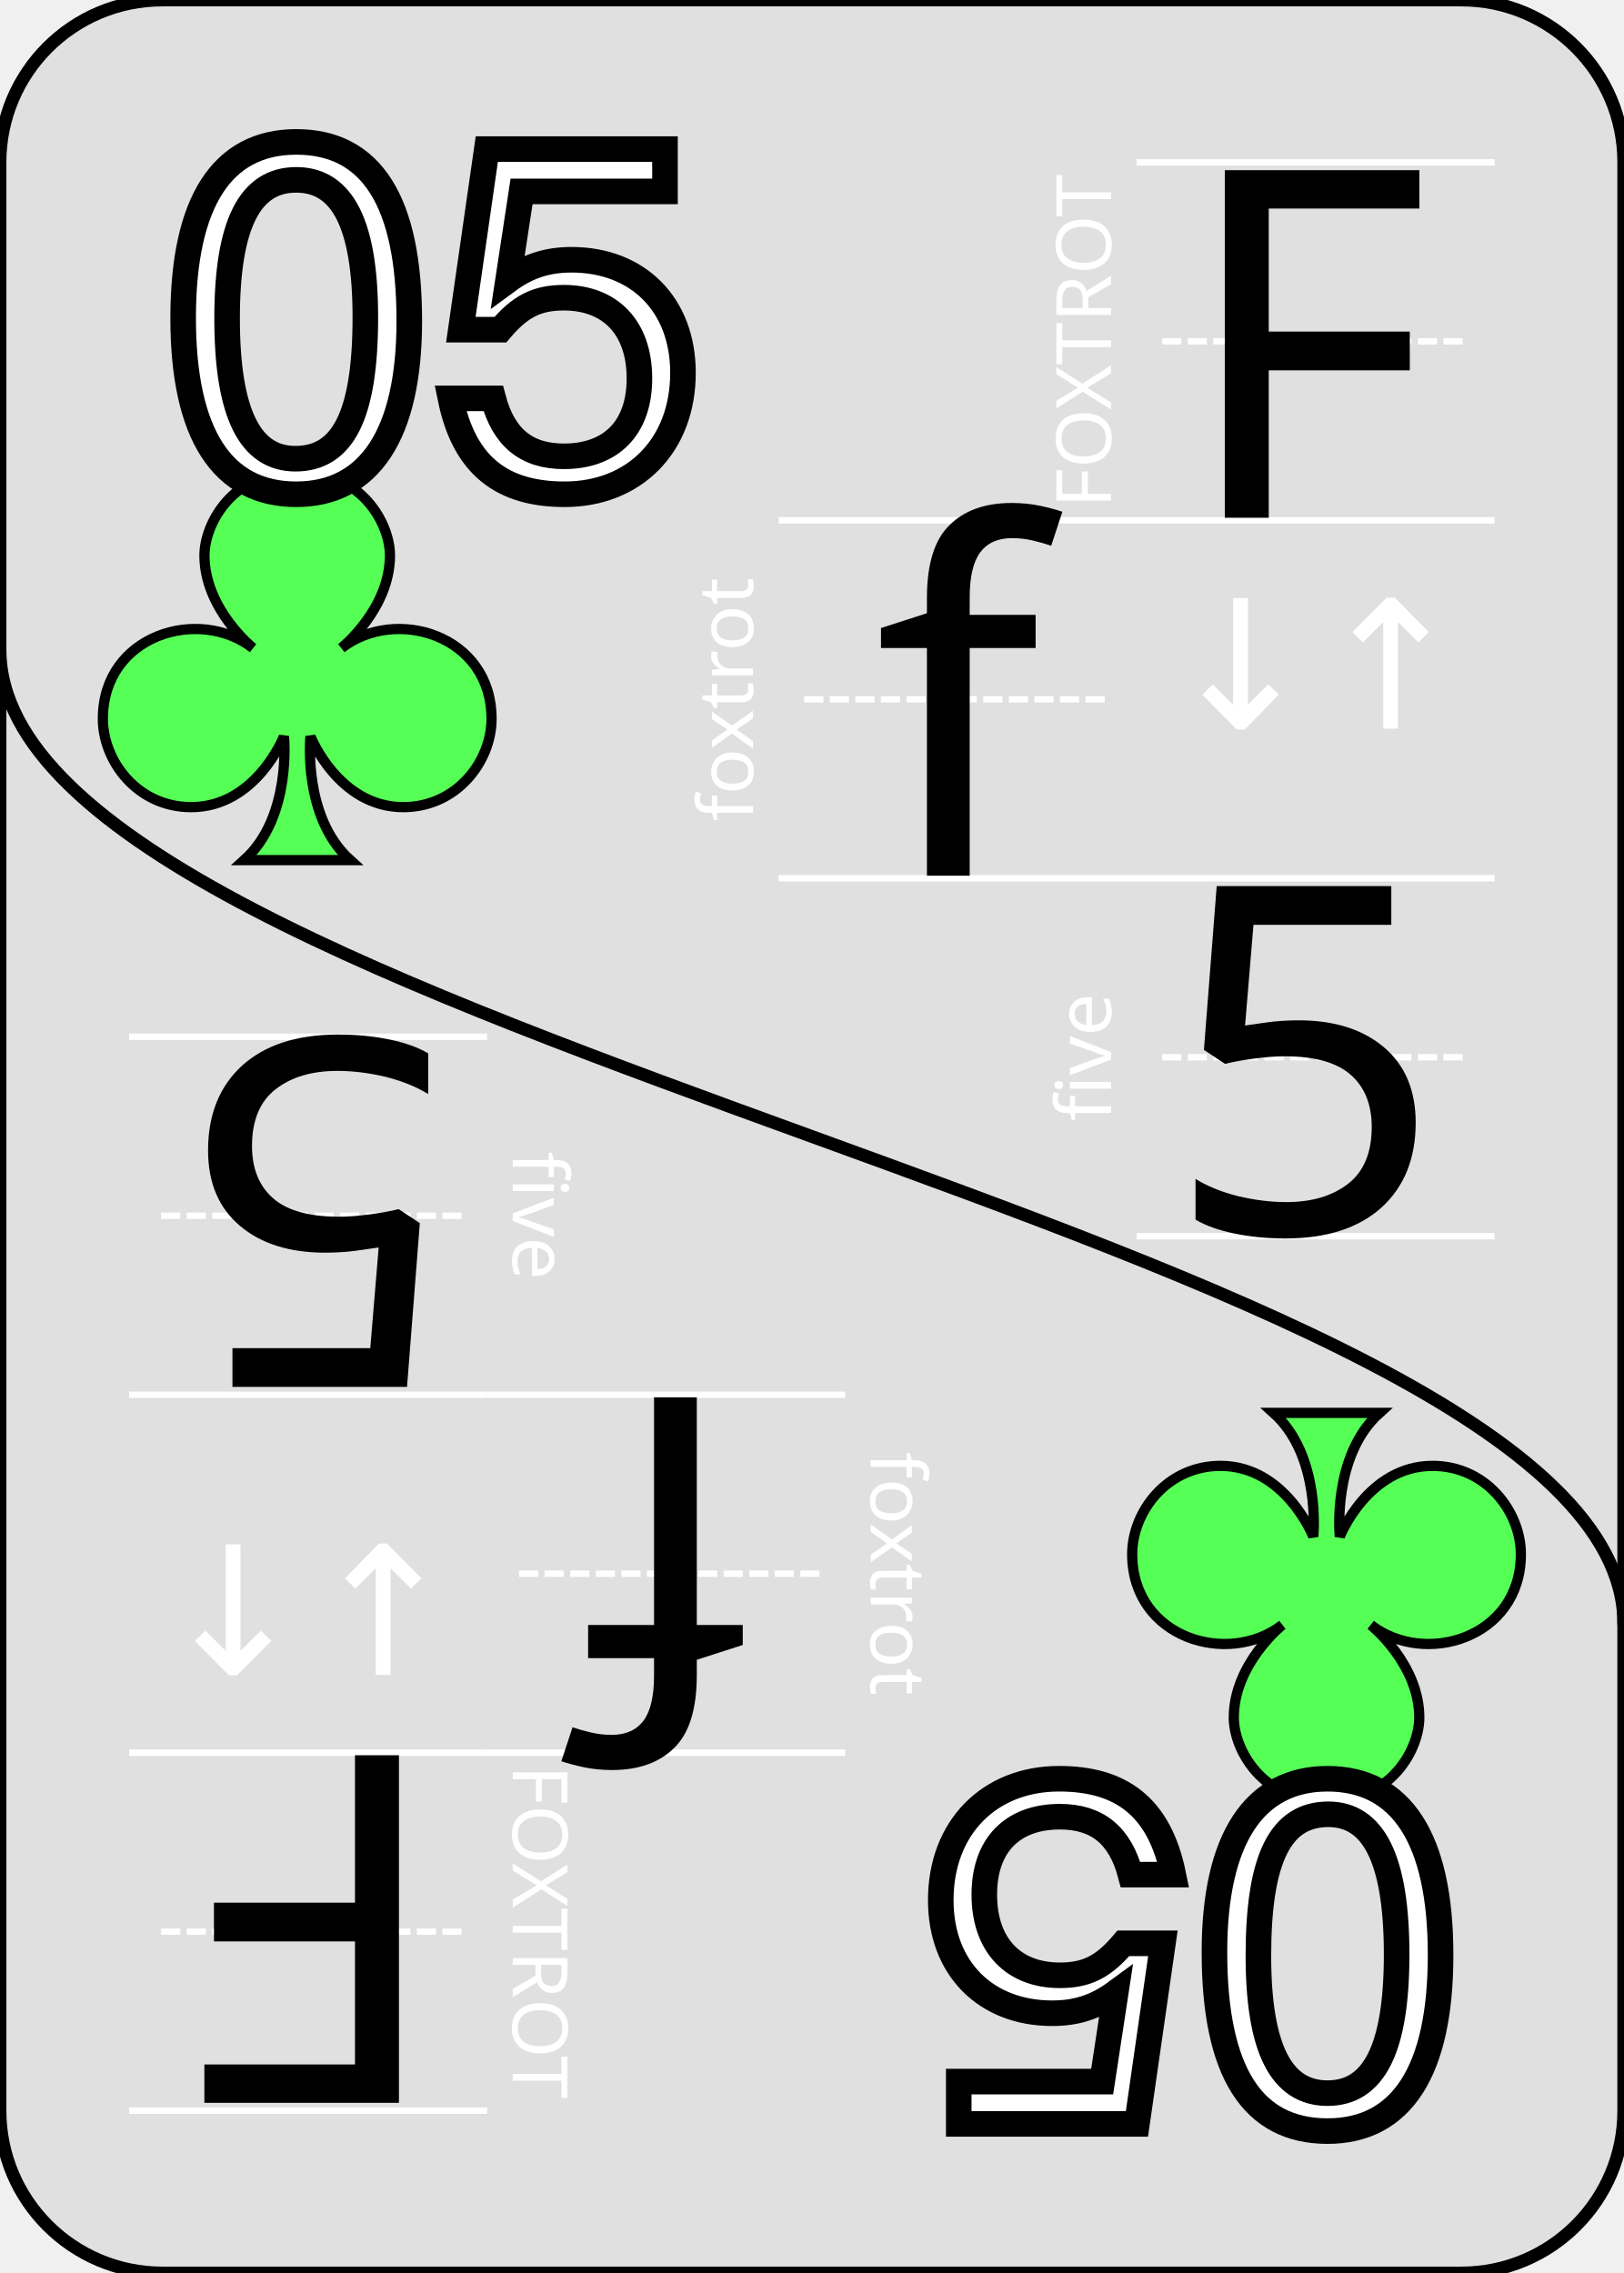
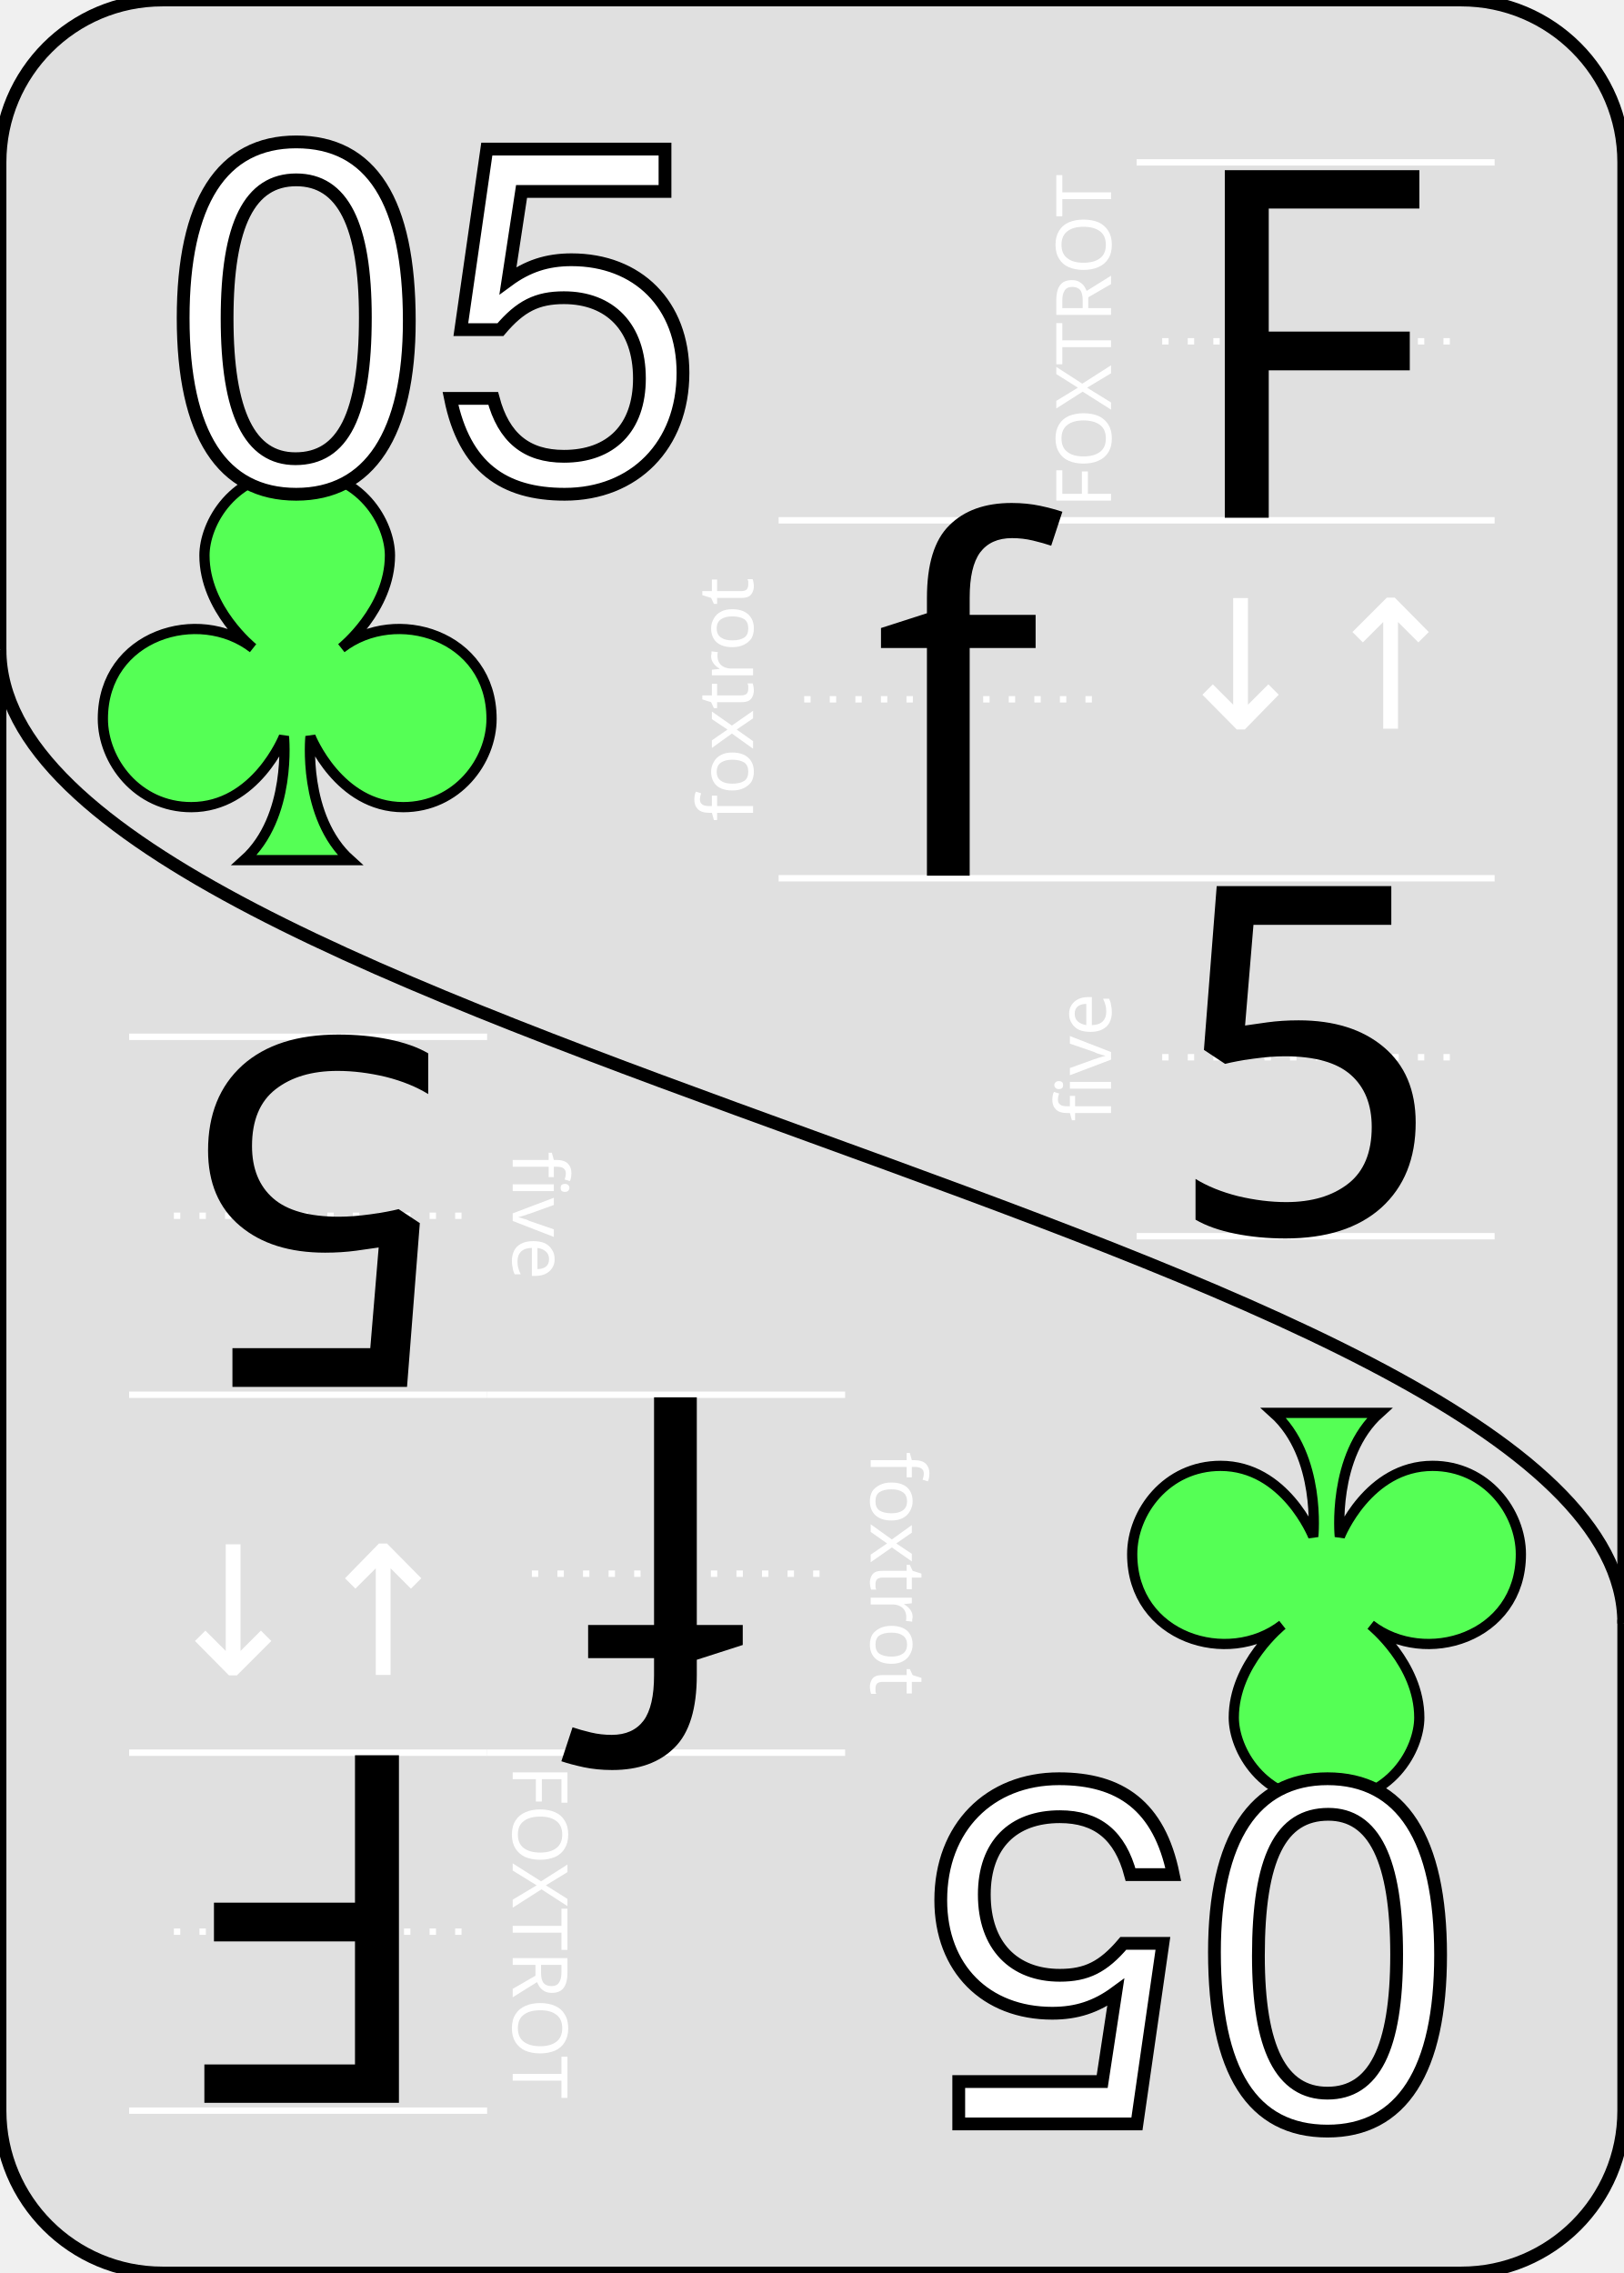
<svg xmlns="http://www.w3.org/2000/svg" xmlns:xlink="http://www.w3.org/1999/xlink" width="2.5in" height="3.5in" viewBox="0 0 63.5 88.9" version="1.1" id="svg1547">
-   <defs id="defs1544">
-     <g id="heart-full" transform="translate(-7,-14)">
-       <path style="fill:none;stroke:#000000;stroke-width:1.0;stroke-linecap:butt;stroke-linejoin:miter;stroke-opacity:1" d="M 7,14 C -5.5,3.5 2,-3 7,2 12,-3 19.5,3.5 7,14 Z" />
+   <style>
+    text { font-family:'Helvetica Neue'; font-size:19.05; line-height:1; fill:#000000;fill-opacity:1;stroke:none; }
+    g.emoji path, g.emoji ellipse, g.emoji circle  { fill:none;stroke:#000000;stroke-width:1.0;stroke-linecap:round;stroke-miterlimit:4;stroke-dasharray:none;stroke-opacity:1 }
+    text.number { fill:#ffffff;fill-opacity:1;stroke:#000000;stroke-width:0.5; }
+    g#formats-dark text { font-size:7px;fill:#ffffff; }
+    g#thumb-up text, g#thumb-down text { font-size:7px; }
+    path  { fill:none;stroke:#000000;stroke-width:1.0;stroke-linecap:butt;stroke-linejoin:miter;stroke-opacity:1; }
+    path.suit { fill:#808080;stroke:#000000;stroke-width:0.5; }
+    g#border path  { fill:#e0e0e0;fill-opacity:1;stroke:#000000;stroke-width:0.5;stroke-opacity:1;stroke-miterlimit:4;stroke-dasharray:none; }
+    g#lines path { fill:none;stroke:#ffffff;stroke-width:0.25;stroke-linecap:butt;stroke-linejoin:miter;stroke-miterlimit:4;stroke-dasharray:none;stroke-dashoffset:0;stroke-opacity:1 }
+    g#lines-dark path { fill:none;stroke:#000000;stroke-width:0.5;stroke-linecap:butt;stroke-linejoin:miter;stroke-miterlimit:4;stroke-dasharray:none;stroke-dashoffset:0;stroke-opacity:1; }
+    g#lines path.lines-center { stroke-dasharray:0.25, 0.75;}
+   </style>
+   <defs>
+     <g id="heart-full" class="emoji" transform="translate(-7,-14)">
+       <path d="M 7,14 C -5.5,3.5 2,-3 7,2 12,-3 19.5,3.5 7,14 Z" />
    </g>
-     <g id="heart-broken" transform="translate(-7,-14)">
-       <path style="fill:none;stroke:#000000;stroke-width:1;stroke-linecap:butt;stroke-linejoin:miter;stroke-opacity:1" d="M 3.119,0.918 C -0.516,1.134 -2.304,6.546 6.573,13.572 L 10.056,6.195 5.805,7.761 6.763,2.319 C 5.546,1.284 4.244,0.851 3.119,0.918 Z" />
-       <path style="fill:none;stroke:#000000;stroke-width:1;stroke-linecap:butt;stroke-linejoin:miter;stroke-opacity:1" d="M 11.598,-0.031 C 10.627,-0.087 9.524,0.229 8.459,0.983 L 6.937,5.754 12.36,4.47 6.655,12.992 c 0.148,0.146 0.298,0.292 0.453,0.44 C 17.163,6.008 15.371,0.19 11.598,-0.031 Z" />
+     <g id="heart-broken" class="emoji" transform="translate(-7,-14)">
+       <path d="M 3.119,0.918 C -0.516,1.134 -2.304,6.546 6.573,13.572            L 10.056,6.195 5.805,7.761 6.763,2.319            C 5.546,1.284 4.244,0.851 3.119,0.918 Z" />
+       <path d="M 11.598,-0.031 C 10.627,-0.087 9.524,0.229 8.459,0.983            L 6.937,5.754 12.36,4.47 6.655,12.992            c 0.148,0.146 0.298,0.292 0.453,0.44            C 17.163,6.008 15.371,0.19 11.598,-0.031 Z" />
    </g>
-     <g id="thumb">
-       <path style="fill:none;stroke:#000000;stroke-width:1;stroke-linecap:butt;stroke-linejoin:miter;stroke-opacity:1;stroke-miterlimit:4;stroke-dasharray:none" d="m 0.25,6 h 4 C 3.761,3.426 2.261,0.331 6.095,0.464 9.005,0.565 8.214,3.28 7.75,6 c 3,0 7,1 4,3 1,1 1,1 0,2 2,1 2,3 -11.5,2 z" id="thumb-hand" />
-       <path style="fill:none;stroke:#000000;stroke-width:0.5;stroke-linecap:butt;stroke-linejoin:miter;stroke-opacity:1;stroke-miterlimit:4;stroke-dasharray:none" d="m 4.722,1.807 c 0,0 0.175,2.379 1.03,2.351 0.834,-0.027 0.855,-2.351 0.855,-2.351 z" id="thumb-nail" />
+     <g id="thumb" class="emoji">
+       <path d="m 0.25,6 h 4 C 3.761,3.426 2.261,0.331 6.095,0.464           9.005,0.565 8.214,3.28 7.75,6 c 3,0 7,1 4,3 1,1 1,1 0,2 2,1 2,3 -11.5,2 z" id="thumb-hand" />
+       <path style="stroke-width:0.5" d="m 4.722,1.807 c 0,0 0.175,2.379 1.03,2.351           0.834,-0.027 0.855,-2.351 0.855,-2.351 z" id="thumb-nail" />
    </g>
-     <g id="thumb-up" transform="translate(-7,-14)">
-       <use x="0" y="0" xlink:href="#thumb" />
-       <text xml:space="preserve" text-anchor="middle" style="font-size:7px;line-height:1;font-family:sans-serif;fill:#000000;fill-opacity:1;stroke:#ffffff;stroke-width:0;stroke-miterlimit:4;stroke-dasharray:none;stroke-opacity:1" x="6" y="12">+1</text>
+     <g id="thumb-up" class="emoji" transform="translate(-7,-14)">
+       <use xlink:href="#thumb" />
+       <text text-anchor="middle" x="6" y="12">+1</text>
    </g>
-     <g id="thumb-down" transform="translate(-7,-14)">
-       <use x="0" y="0" transform="matrix(1,0,0,-1,0,14)" xlink:href="#thumb" />
-       <text xml:space="preserve" text-anchor="middle" style="font-size:7px;line-height:1;font-family:sans-serif;fill:#000000;fill-opacity:1;stroke:#ffffff;stroke-width:0;stroke-miterlimit:4;stroke-dasharray:none;stroke-opacity:1" x="7" y="7">-1</text>
+     <g id="thumb-down" class="emoji" transform="translate(-7,-14)">
+       <use transform="matrix(1,0,0,-1,0,14)" xlink:href="#thumb" />
+       <text text-anchor="middle" x="7" y="7">-1</text>
    </g>
-     <g id="sad" transform="translate(-7,-14)">
-       <ellipse style="fill:none;stroke:#000000;stroke-width:1.0;stroke-linecap:round;stroke-miterlimit:4;stroke-dasharray:none;stroke-dashoffset:3.467;stroke-opacity:1" id="sad-right-eye" cx="9.5" cy="4" rx="0.25" ry="0.75" />
-       <ellipse style="fill:none;stroke:#000000;stroke-width:1.0;stroke-linecap:round;stroke-miterlimit:4;stroke-dasharray:none;stroke-dashoffset:3.467;stroke-opacity:1" id="sad-left-eye" cx="4.5" cy="4" rx="0.25" ry="0.75" />
-       <circle style="fill:none;stroke:#000000;stroke-width:1.0;stroke-linecap:round;stroke-miterlimit:4;stroke-dasharray:none;stroke-dashoffset:3.467;stroke-opacity:1" id="sad-face" cx="7" cy="7" r="7" />
-       <path style="fill:none;stroke:#000000;stroke-width:1.0;stroke-linecap:round;stroke-linejoin:miter;stroke-miterlimit:4;stroke-dasharray:none;stroke-opacity:1" d="m 3,10 c 1.5,-3 6,-3 8,0" id="sad-frown" />
+     <g id="sad" class="emoji" transform="translate(-7,-14)">
+       <ellipse id="sad-right-eye" cx="9.5" cy="4" rx="0.25" ry="0.75" />
+       <ellipse id="sad-left-eye" cx="4.5" cy="4" rx="0.25" ry="0.75" />
+       <circle id="sad-face" cx="7" cy="7" r="7" />
+       <path d="m 3,10 c 1.5,-3 6,-3 8,0" id="sad-frown" />
    </g>
-     <g id="happy" transform="translate(-7,-14)">
-       <ellipse style="fill:none;stroke:#000000;stroke-width:1.0;stroke-linecap:round;stroke-miterlimit:4;stroke-dasharray:none;stroke-dashoffset:3.467;stroke-opacity:1" id="happy-right-eye" cx="9.5" cy="4" rx="0.25" ry="0.75" />
-       <ellipse style="fill:none;stroke:#000000;stroke-width:1.0;stroke-linecap:round;stroke-miterlimit:4;stroke-dasharray:none;stroke-dashoffset:3.467;stroke-opacity:1" id="happy-left-eye" cx="4.5" cy="4" rx="0.25" ry="0.75" />
-       <circle style="fill:none;stroke:#000000;stroke-width:1.0;stroke-linecap:round;stroke-miterlimit:4;stroke-dasharray:none;stroke-dashoffset:3.467;stroke-opacity:1" id="happy-face" cx="7" cy="7" r="7" />
-       <path style="fill:none;stroke:#000000;stroke-width:1.0;stroke-linecap:round;stroke-linejoin:miter;stroke-miterlimit:4;stroke-dasharray:none;stroke-opacity:1" d="m 3,8 c 1.5,4 6,4 8,0" id="happy-smile" />
+     <g id="happy" class="emoji" transform="translate(-7,-14)">
+       <ellipse id="happy-right-eye" cx="9.5" cy="4" rx="0.25" ry="0.75" />
+       <ellipse id="happy-left-eye" cx="4.5" cy="4" rx="0.25" ry="0.75" />
+       <circle id="happy-face" cx="7" cy="7" r="7" />
+       <path d="m 3,8 c 1.5,4 6,4 8,0" id="happy-smile" />
    </g>
-     <path id="suit-heart" transform="translate(-2.5,-14)" style="fill:#ff5555;stroke:#000000;stroke-width:0.5;stroke-linecap:butt;stroke-linejoin:miter;stroke-opacity:1" d="M 7,14 C -5.5,3.5 2,-3 7,2 12,-3 19.5,3.5 7,14 Z" />
-     <path id="suit-club" transform="translate(1,0) scale(0.80)" d="m 7.5,-8 c 0,0 2.375,-1.9 2.375,-4.534               0,-1.542 -1.369,-4.102 -4.534,-4.102 -3.165,0 -4.534,2.561               -4.534,4.102 0,2.634 2.375,4.534 2.375,4.534               -2.638,-2.055 -7.341,-0.652 -7.341,3.455 0,2.056 1.68,4.318               4.318,4.318 3.165,0 4.534,-3.455 4.534,-3.455 0,0 0.402,3.938               -1.943,6.046 h 5.182 c -2.345,-2.107 -1.943,-6.046 -1.943,-6.046 0,0               1.369,3.455 4.534,3.455 2.639,0 4.318,-2.263 4.318,-4.318 0,-4.107               -4.703,-5.51 -7.341,-3.455 z" style="fill:#55ff55;fill-opacity:1;stroke:#000000;stroke-width:0.5;stroke-linecap:butt;stroke-linejoin:miter;stroke-miterlimit:4;stroke-dasharray:none;stroke-opacity:1" />
-     <path style="fill:#5555ff;fill-opacity:1;stroke:#000000;stroke-width:0.5px;stroke-linecap:butt;stroke-linejoin:miter;stroke-opacity:1" d="m 5.29,1.75 -8,-12 8,-5 8,5 z" id="suit-diamond" />
-     <path transform="matrix(0.2,0,0,0.2,-2.5,-15)" style="fill:#555555;fill-opacity:1;stroke:#000000;stroke-width:2.5px;stroke-linecap:butt;stroke-linejoin:miter;stroke-opacity:1" d="M 13.112,27.126 C -17.91,53.625 12.262,72.925 36.79,60.273 36.665,66.67 30.803,72.893 27.039,78.719 H 53.521 C 49.644,73.056 42.911,66.689 42.933,60.273 67.975,72.301 94.607,51.326 66.821,27.126 52.332,13.835 43.275,3.494 39.861,-0.021 36.748,3.406 28.454,13.485 13.112,27.126 Z" id="suit-spade" />
+     <path id="suit-heart" class="suit" style="fill:#ff5555" transform="translate(-2.5,-14)" d="M 7,14 C -5.5,3.5 2,-3 7,2 12,-3 19.5,3.5 7,14 Z" />
+     <path id="suit-club" class="suit" style="fill:#55ff55" transform="translate(1,0) scale(0.80)" d="m 7.5,-8 c 0,0 2.375,-1.9 2.375,-4.534               0,-1.542 -1.369,-4.102 -4.534,-4.102 -3.165,0 -4.534,2.561               -4.534,4.102 0,2.634 2.375,4.534 2.375,4.534               -2.638,-2.055 -7.341,-0.652 -7.341,3.455 0,2.056 1.68,4.318               4.318,4.318 3.165,0 4.534,-3.455 4.534,-3.455 0,0 0.402,3.938               -1.943,6.046 h 5.182 c -2.345,-2.107 -1.943,-6.046 -1.943,-6.046 0,0               1.369,3.455 4.534,3.455 2.639,0 4.318,-2.263 4.318,-4.318 0,-4.107               -4.703,-5.51 -7.341,-3.455 z" />
+     <path id="suit-diamond" class="suit" style="fill:#5555ff" d="m 5.29,1.75 -8,-12 8,-5 8,5 z" />
+     <path id="suit-spade" class="suit" style="fill:#555555; stroke-width: 2.5;" transform="matrix(0.2,0,0,0.2,-2.5,-15)" d="M 13.112,27.126 C -17.91,53.625 12.262,72.925 36.79,60.273 36.665,66.67 30.803,72.893 27.039,78.719 H 53.521 C 49.644,73.056 42.911,66.689 42.933,60.273 67.975,72.301 94.607,51.326 66.821,27.126 52.332,13.835 43.275,3.494 39.861,-0.021 36.748,3.406 28.454,13.485 13.112,27.126 Z" />
    <g id="lines">
-       <path style="fill:none;stroke:#ffffff;stroke-width:0.25;stroke-linecap:butt;stroke-linejoin:miter;stroke-miterlimit:4;stroke-dasharray:none;stroke-dashoffset:0;stroke-opacity:1" d="m 0,0 14,0" id="path957-3" />
-       <path style="fill:none;stroke:#ffffff;stroke-width:0.25;stroke-linecap:butt;stroke-linejoin:miter;stroke-miterlimit:4;stroke-dasharray:0.75, 0.25;stroke-dashoffset:0;stroke-opacity:1" d="m 1,7 12,0" id="path957-2-2-2" />
-       <path style="fill:none;stroke:#ffffff;stroke-width:0.25;stroke-linecap:butt;stroke-linejoin:miter;stroke-miterlimit:4;stroke-dasharray:none;stroke-dashoffset:0;stroke-opacity:1" d="m 0,14 14,0" id="path957-2-99" />
+       <path d="m 0,0 14,0" />
+       <path class="lines-center" d="m 1,7 12,0" />
+       <path d="m 0,14 14,0" />
    </g>
    <g id="lines-dark">
-       <path style="fill:none;stroke:#000000;stroke-width:0.5;stroke-linecap:butt;stroke-linejoin:miter;stroke-miterlimit:4;stroke-dasharray:none;stroke-dashoffset:0;stroke-opacity:1" d="m 0,0 14,0" id="path957-3" />
-       <path style="fill:none;stroke:#000000;stroke-width:0.5;stroke-linecap:butt;stroke-linejoin:miter;stroke-miterlimit:4;stroke-dasharray:none;stroke-dashoffset:0;stroke-opacity:1" d="m 0,14 14,0" id="path957-2-99" />
+       <path d="m 0,0 14,0" id="path957-3" />
+       <path d="m 0,14 14,0" />
    </g>
    <g id="translate-text">
      <text xml:space="preserve" style="font-size:19.05px;line-height:1;font-family:sans-serif;fill:#000000;fill-opacity:1;stroke:#ffffff;stroke-width:0;stroke-miterlimit:4;stroke-dasharray:none;stroke-opacity:1" x="37.45" y="34.25" text-anchor="middle" id="translate">f</text>
      <text xml:space="preserve" style="font-size:19.05px;line-height:1;font-family:sans-serif;fill:#000000;fill-opacity:1;stroke:#ffffff;stroke-width:0;stroke-miterlimit:4;stroke-dasharray:none;stroke-opacity:1" x="51" y="20.25" text-anchor="middle" id="translate-up">F</text>
      <text xml:space="preserve" style="font-size:19.05px;line-height:1;font-family:sans-serif;fill:#000000;fill-opacity:1;stroke:#ffffff;stroke-width:0;stroke-miterlimit:4;stroke-dasharray:none;stroke-opacity:1" x="51" y="48.25" text-anchor="middle" id="translate-down">5</text>
    </g>
    <g id="translate-pics">
      <use x="37.45" y="34.25" xlink:href="#f" id="pic" />
      <use x="51" y="20.25" xlink:href="#F" id="pic-up" />
      <use x="51" y="48.25" xlink:href="#5" id="pic-down" />
    </g>
    <g id="formats">
      <g id="formats-up" transform="translate(44.45,6.35)">
        <use xlink:href="#lines" id="lines-up" />
        <text transform="rotate(-90) translate(-7,-1)" xml:space="preserve" text-anchor="middle" style="font-size:3px;line-height:1;font-family:sans-serif;fill:#ffffff;fill-opacity:1;stroke:#ffffff;stroke-width:0;stroke-miterlimit:4;stroke-dasharray:none;stroke-opacity:1">FOXTROT</text>
      </g>
      <g id="formats-plain" transform="translate(30.45,20.35)">
        <use xlink:href="#lines" id="lines-plain" />
        <text transform="rotate(-90) translate(-7,-1)" xml:space="preserve" text-anchor="middle" style="font-size:3px;line-height:1;font-family:sans-serif;fill:#ffffff;fill-opacity:1;stroke:#ffffff;stroke-width:0;stroke-miterlimit:4;stroke-dasharray:none;stroke-opacity:1">foxtrot</text>
      </g>
      <g id="formats-down" transform="translate(44.45,34.35)">
        <use xlink:href="#lines" id="lines-down" />
        <text transform="rotate(-90) translate(-7,-1)" xml:space="preserve" text-anchor="middle" style="font-size:3px;line-height:1;font-family:sans-serif;fill:#ffffff;fill-opacity:1;stroke:#ffffff;stroke-width:0;stroke-miterlimit:4;stroke-dasharray:none;stroke-opacity:1">five</text>
      </g>
      <text xml:space="preserve" text-anchor="middle" style="font-size:7px;line-height:1;font-family:sans-serif;fill:#ffffff;fill-opacity:1;stroke:#ffffff;stroke-width:0;stroke-miterlimit:4;stroke-dasharray:none;stroke-opacity:1" x="51.45" y="28.50">↓↑</text>
    </g>
    <g id="formats-dark">
      <g id="formats-dark-up" transform="translate(44.45,6.35)">
        <use xlink:href="#lines-dark" id="lines-dark-up" />
-         <text transform="translate(16,9)" xml:space="preserve" text-anchor="end" style="font-size:7px;line-height:1;font-family:sans-serif;fill:#ffffff;fill-opacity:1;stroke:#ffffff;stroke-width:0;stroke-miterlimit:4;stroke-dasharray:none;stroke-opacity:1">FOXTROT</text>
+         <text transform="translate(16,9)" xml:space="preserve" text-anchor="end">FOXTROT</text>
      </g>
      <g id="formats-dark-plain" transform="translate(30.45,20.35)">
        <use xlink:href="#lines-dark" id="lines-dark-plain" />
-         <text transform="translate(16,9)" xml:space="preserve" text-anchor="end" style="font-size:7px;line-height:1;font-family:sans-serif;fill:#ffffff;fill-opacity:1;stroke:#ffffff;stroke-width:0;stroke-miterlimit:4;stroke-dasharray:none;stroke-opacity:1">foxtrot</text>
+         <text transform="translate(16,9)" xml:space="preserve" text-anchor="end">foxtrot</text>
      </g>
      <g id="formats-dark-down" transform="translate(44.45,34.35)">
        <use xlink:href="#lines-dark" id="lines-dark-down" />
-         <text transform="translate(16,9)" xml:space="preserve" text-anchor="end" style="font-size:7px;line-height:1;font-family:sans-serif;fill:#ffffff;fill-opacity:1;stroke:#ffffff;stroke-width:0;stroke-miterlimit:4;stroke-dasharray:none;stroke-opacity:1">five</text>
+         <text transform="translate(16,9)" xml:space="preserve" text-anchor="end">five</text>
      </g>
-       <text xml:space="preserve" text-anchor="middle" style="font-size:25.4px;line-height:1;font-family:sans-serif;fill:#000000;fill-opacity:1;stroke:#ffffff;stroke-width:0;stroke-miterlimit:4;stroke-dasharray:none;stroke-opacity:1" x="51.45" y="36">↓↑</text>
+       <text xml:space="preserve" text-anchor="middle" style="fill:#000000;font-size:150%" x="51.45" y="36">↓↑</text>
    </g>
  </defs>
  <g id="layer1">
-     <path id="border" d="m 6.35,0 h 50.8 a 6.35,6.35 45 0 1 6.35,6.35 v 76.2 a 6.35,6.35 135 0 1 -6.35,6.35 H 6.35 A 6.35,6.35 45 0 1 0,82.55 V 6.35 A 6.35,6.35 135 0 1 6.35,0 Z" style="fill:#e0e0e0;fill-opacity:1;stroke:#000000;stroke-width:0.5;stroke-opacity:1;stroke-miterlimit:4;stroke-dasharray:none" />
-     <path style="fill:none;stroke:#000000;stroke-width:0.5;stroke-linecap:round;stroke-linejoin:miter;stroke-miterlimit:4;stroke-dasharray:none;stroke-opacity:1" d="M 0,25.4 C 0,40.4 63.5,48.5 63.5,63.5" id="separator" />
+     <g id="border">
+       <path id="border-card" d="m 6.35,0 h 50.8 a 6.35,6.35 45 0 1 6.35,6.35 v 76.2 a 6.35,6.35 135 0 1 -6.35,6.35 H 6.35 A 6.35,6.35 45 0 1 0,82.55 V 6.35 A 6.35,6.35 135 0 1 6.35,0 Z" />
+       <path id="border-separator" d="M 0,25.4 C 0,40.4 63.5,48.5 63.5,63.5" />
+     </g>
    <g id="upward">
      <use xlink:href="#formats" />
      <g id="suite-number" transform="translate(6.35,19.05)">
        <use x="0" y="12.7" xlink:href="#suit-club" id="suit" />
-         <text xml:space="preserve" style="font-style:normal;font-variant:normal;font-weight:normal;font-stretch:normal;font-size:19.05;line-height:1.25;font-family:'Helvetica Neue';-inkscape-font-specification:'Helvetica Neue';fill:#ffffff;fill-opacity:1;stroke:#000000;stroke-width:1;stroke-miterlimit:4;stroke-dasharray:none;stroke-opacity:1" id="number">05</text>
+         <text class="number">05</text>
      </g>
      <use xlink:href="#translate-text" />
    </g>
    <use xlink:href="#upward" transform="rotate(180,31.75,44.45)" />
  </g>
</svg>
